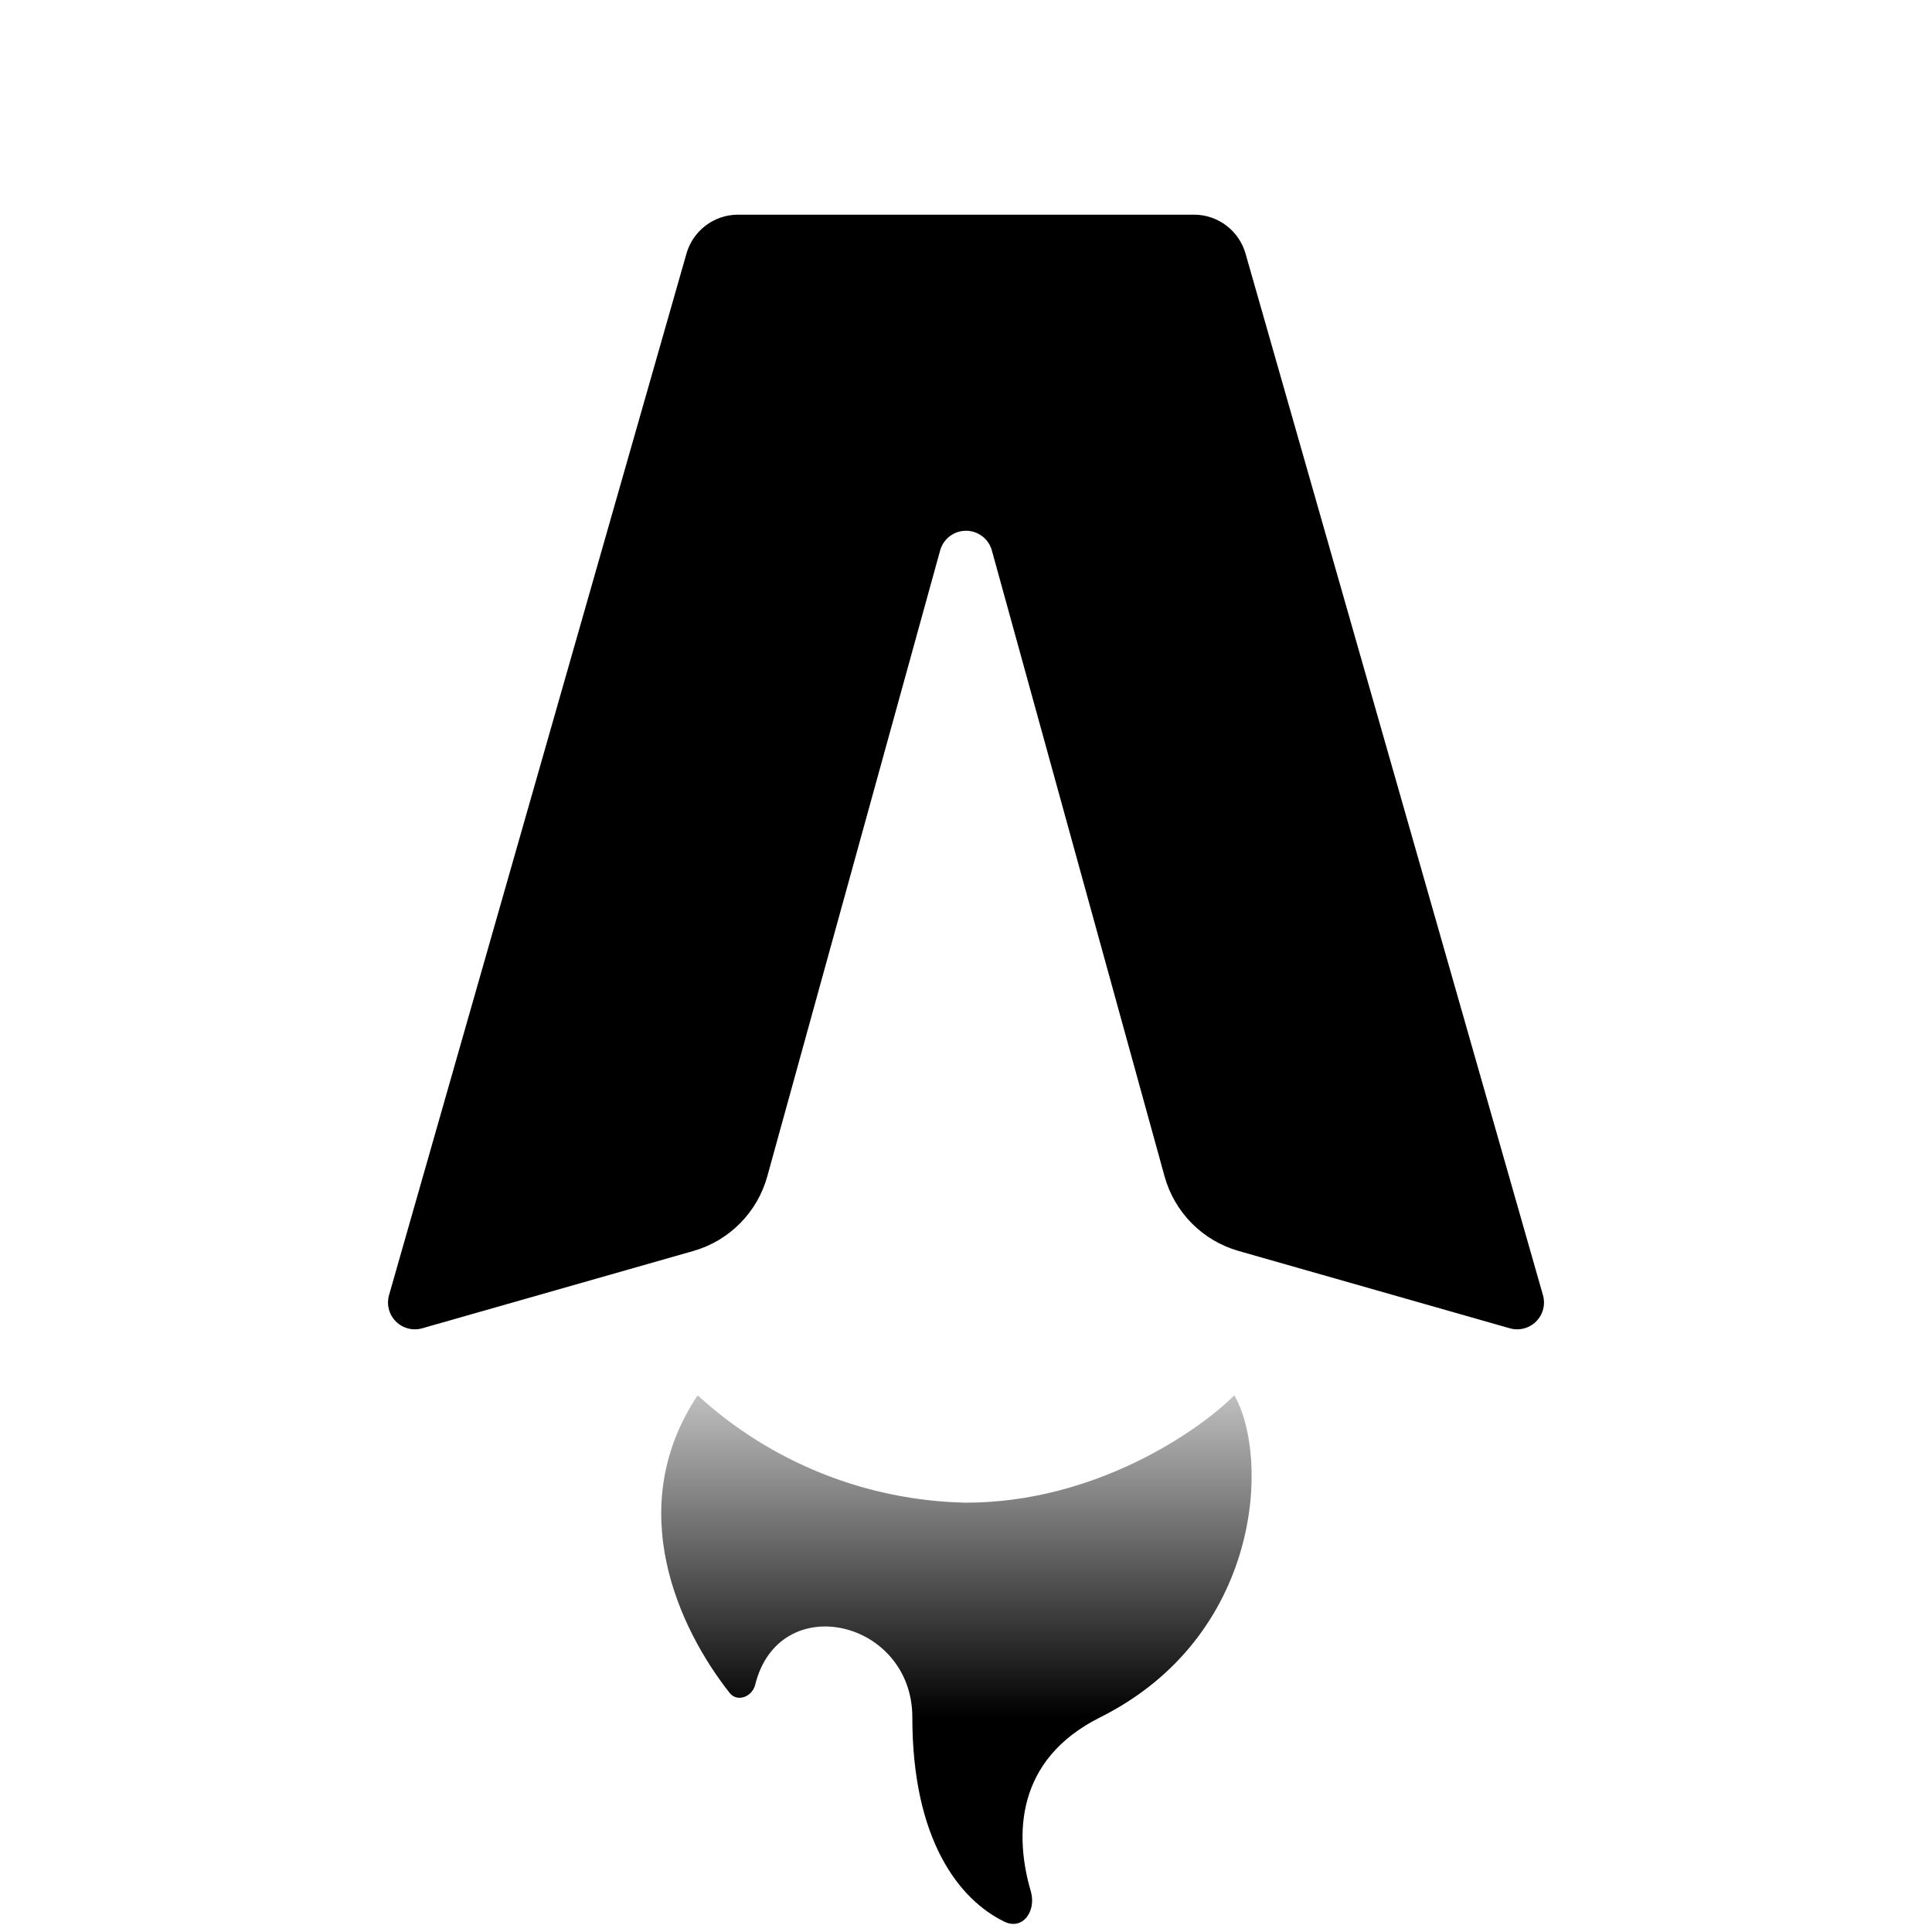
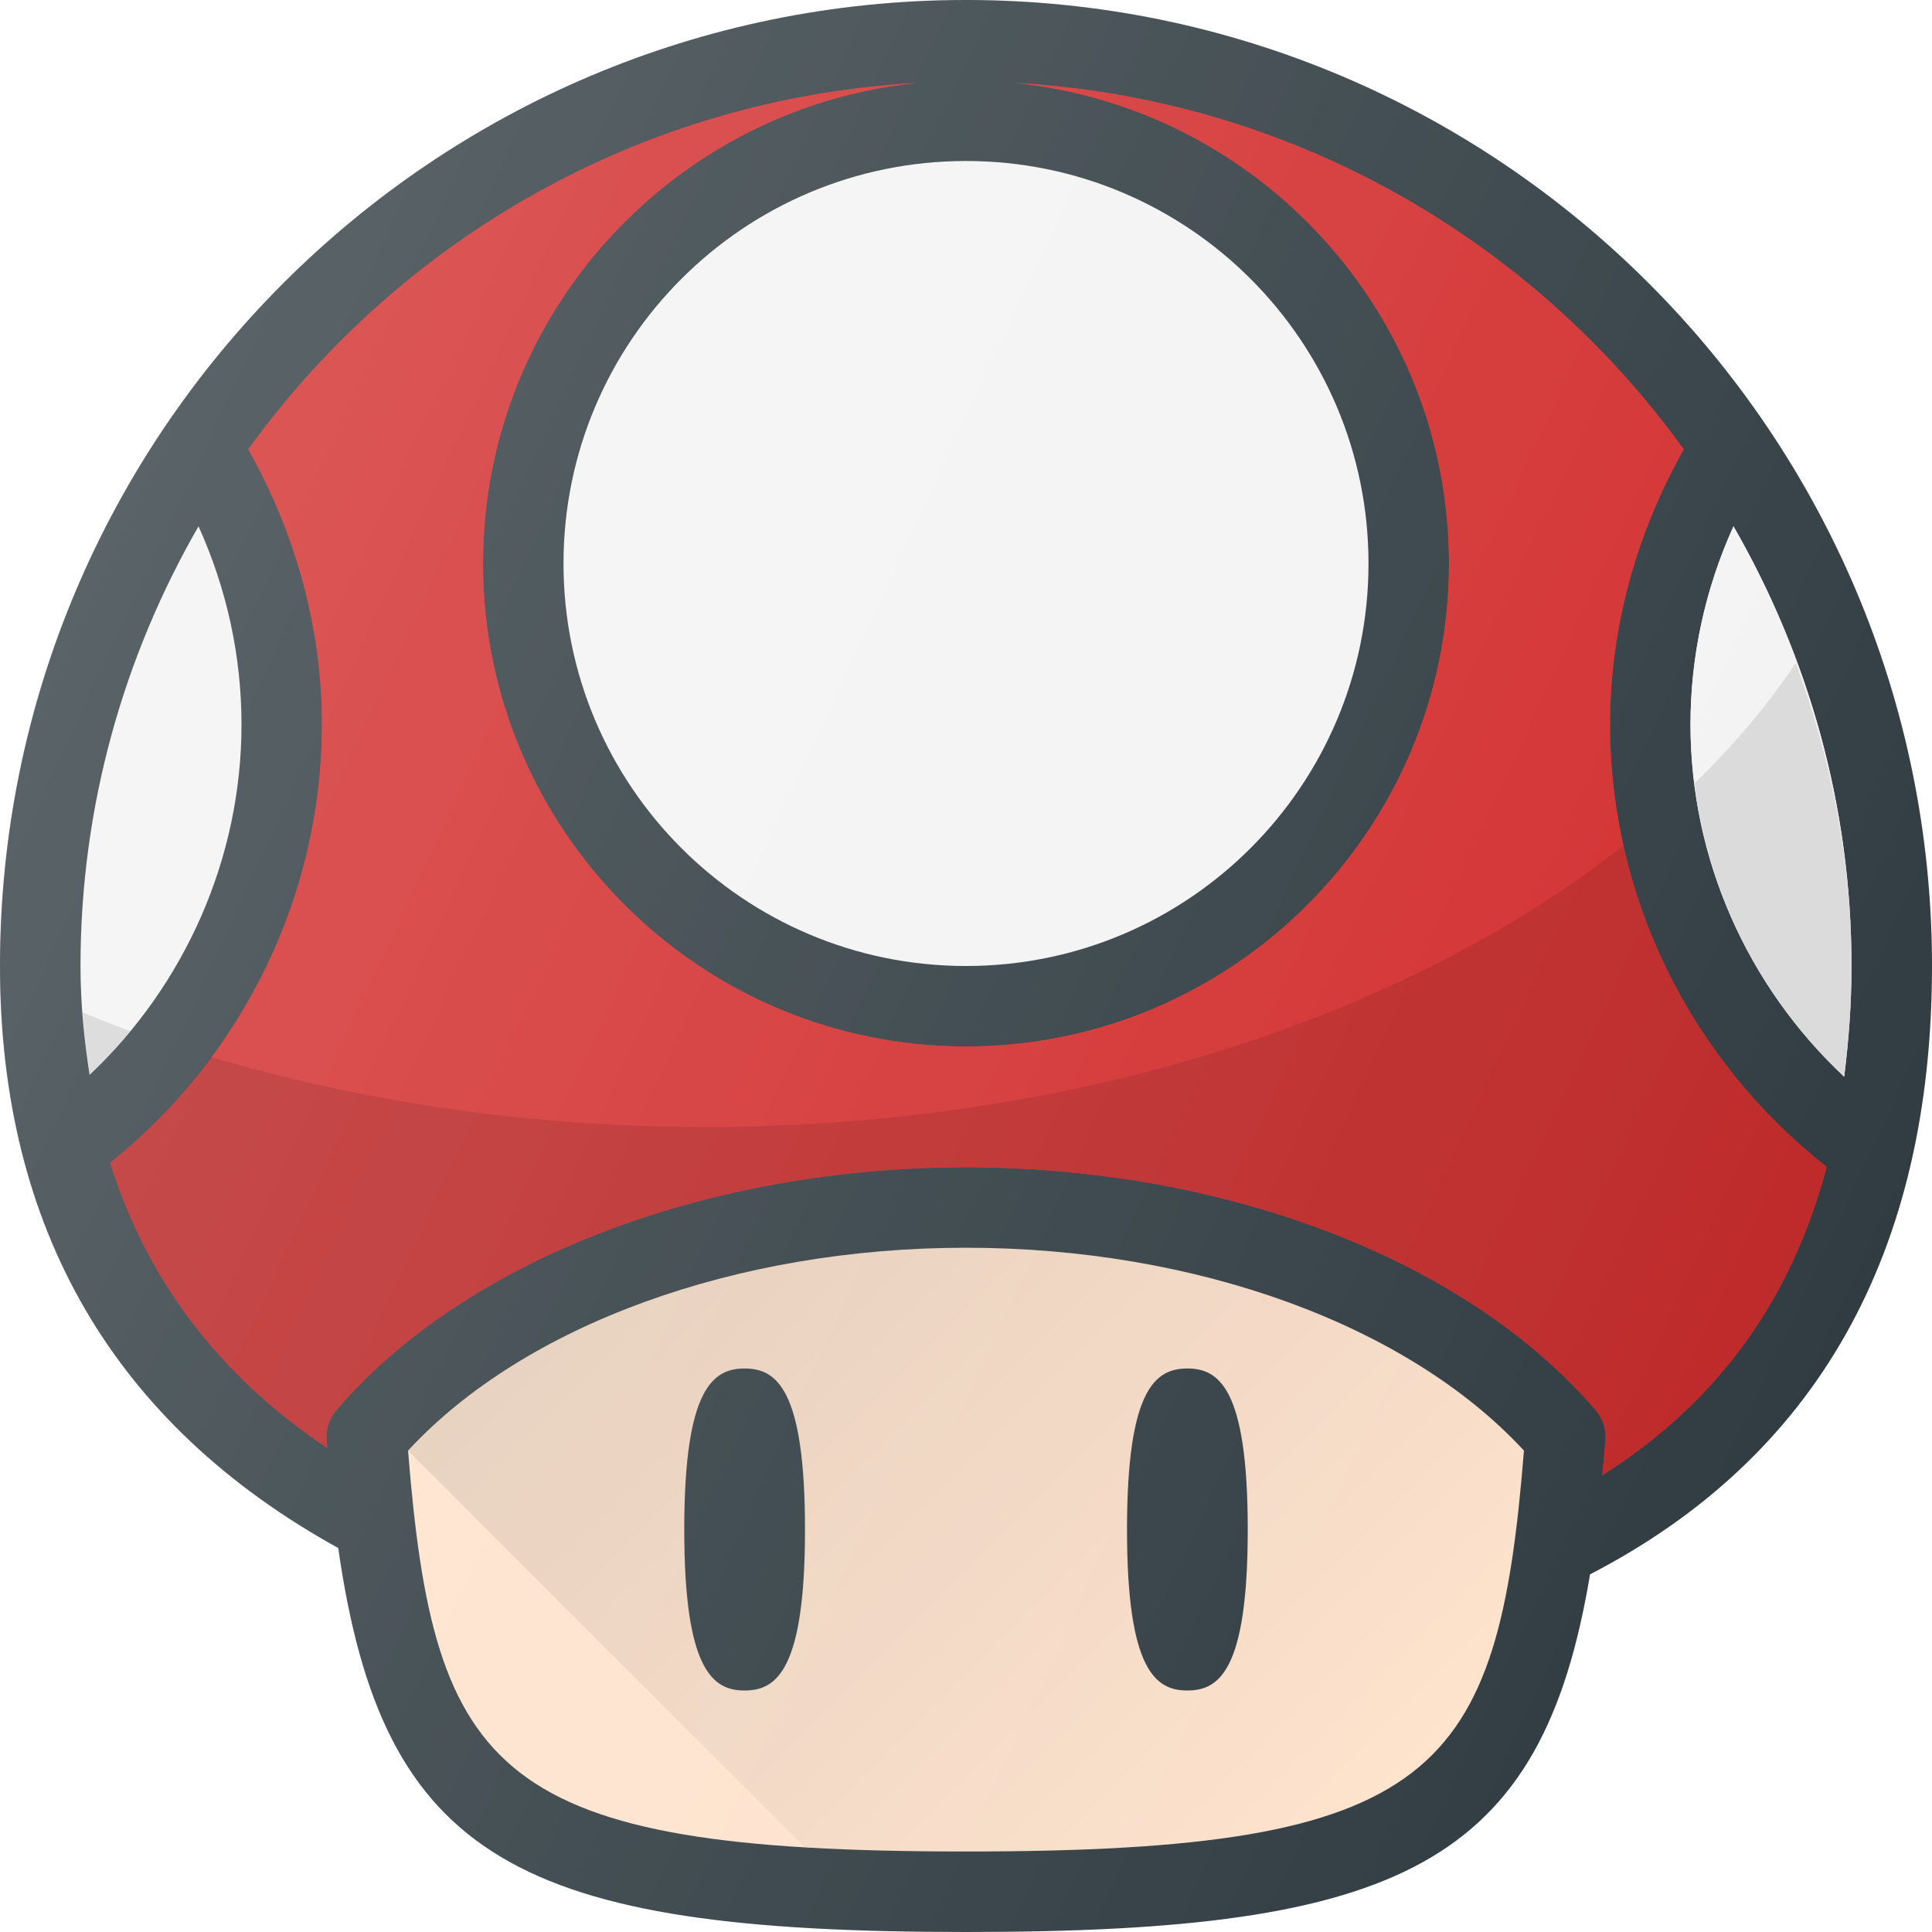
- <svg xmlns="http://www.w3.org/2000/svg" fill="none" viewBox="0 0 36 36">
-   <path fill="#000" d="M22.25 4h-8.5a1 1 0 0 0-.96.73l-5.54 19.4a.5.5 0 0 0 .62.62l5.05-1.44a2 2 0 0 0 1.38-1.4l3.22-11.66a.5.5 0 0 1 .96 0l3.22 11.67a2 2 0 0 0 1.38 1.39l5.05 1.44a.5.5 0 0 0 .62-.62l-5.54-19.4a1 1 0 0 0-.96-.73Z" />
-   <path fill="url(#gradient)" d="M18 28a7.63 7.63 0 0 1-5-2c-1.4 2.1-.35 4.35.6 5.55.14.17.41.07.47-.15.44-1.8 2.93-1.22 2.93.6 0 2.28.87 3.4 1.72 3.81.34.16.59-.2.49-.56-.31-1.05-.29-2.46 1.29-3.25 3-1.5 3.17-4.83 2.5-6-.67.67-2.6 2-5 2Z" />
-   <defs>
-     <linearGradient id="gradient" x1="16" x2="16" y1="32" y2="24" gradientUnits="userSpaceOnUse">
-       <stop stop-color="#000" />
-       <stop offset="1" stop-color="#000" stop-opacity="0" />
+ <svg xmlns="http://www.w3.org/2000/svg" version="1.1" id="Layer_1" x="0px" y="0px" viewBox="0 0 24 24" enable-background="new 0 0 24 24" xml:space="preserve">
+   <g>
+     <path fill="#303C42" d="M24,12c0-6.617-5.383-12-12-12S0,5.383,0,12    c0,3.268,1.421,5.694,4.202,7.23C4.754,23.104,6.44,24,12,24    c5.405,0,7.152-0.838,7.752-4.443C22.564,18.103,24,15.569,24,12z" />
+     <path fill="#F3F3F3" d="M22.909,13.375C21.704,12.247,21,10.665,21,9    c0-0.852,0.184-1.689,0.534-2.462C22.461,8.149,23,10.011,23,12    C23,12.484,22.964,12.937,22.909,13.375z" />
+     <circle fill="#F3F3F3" cx="12" cy="7" r="5" />
+     <path fill="#F3F3F3" d="M2.466,6.538C2.816,7.311,3,8.148,3,9    c0,1.652-0.696,3.227-1.887,4.353C1.046,12.92,1,12.474,1,12    C1,10.011,1.539,8.149,2.466,6.538z" />
+     <path fill="#FEE2CC" d="M12,23c-5.854,0-6.608-0.951-6.931-4.98C6.509,16.461,9.14,15.5,12,15.5    s5.491,0.961,6.931,2.52C18.608,22.049,17.854,23,12,23z" />
+     <path fill="#D32E2E" d="M19.903,18.327c0.014-0.148,0.03-0.288,0.041-0.443    c0.01-0.131-0.033-0.261-0.118-0.362C18.235,15.658,15.236,14.5,12,14.5    s-6.235,1.158-7.826,3.022c-0.085,0.101-0.128,0.23-0.118,0.362    c0.003,0.036,0.007,0.066,0.009,0.102c-1.343-0.897-2.237-2.084-2.696-3.54    C3.018,13.121,4,11.118,4,9c0-1.2-0.325-2.37-0.915-3.418    C4.971,2.969,7.971,1.221,11.387,1.031C8.365,1.339,6,3.898,6,7c0,3.309,2.691,6,6,6    s6-2.691,6-6c0-3.102-2.365-5.661-5.387-5.969    c3.416,0.19,6.416,1.938,8.303,4.551C20.325,6.63,20,7.8,20,9    c0,2.147,1.005,4.17,2.691,5.495C22.253,16.152,21.332,17.422,19.903,18.327z" />
+     <path fill="#F3F3F3" d="M22.909,13.375C21.704,12.247,21,10.665,21,9    c0-0.852,0.184-1.689,0.534-2.462C22.461,8.149,23,10.011,23,12    C23,12.484,22.964,12.937,22.909,13.375z" />
+     <path fill="#D32E2E" d="M19.903,18.327c0.014-0.148,0.03-0.288,0.041-0.443    c0.01-0.131-0.033-0.261-0.118-0.362C18.235,15.658,15.236,14.5,12,14.5    s-6.235,1.158-7.826,3.022c-0.085,0.101-0.128,0.23-0.118,0.362    c0.003,0.036,0.007,0.066,0.009,0.102c-1.343-0.897-2.237-2.084-2.696-3.54    C3.018,13.121,4,11.118,4,9c0-1.2-0.325-2.37-0.915-3.418    C4.971,2.969,7.971,1.221,11.387,1.031C8.365,1.339,6,3.898,6,7c0,3.309,2.691,6,6,6    s6-2.691,6-6c0-3.102-2.365-5.661-5.387-5.969    c3.416,0.19,6.416,1.938,8.303,4.551C20.325,6.63,20,7.8,20,9    c0,2.147,1.005,4.17,2.691,5.495C22.253,16.152,21.332,17.422,19.903,18.327z" />
+     <linearGradient id="SVGID_1_" gradientUnits="userSpaceOnUse" x1="8.533" y1="14.55" x2="16.787" y2="22.804">
+       <stop offset="0" style="stop-color:#010101;stop-opacity:0.1" />
+       <stop offset="1" style="stop-color:#010101;stop-opacity:0" />
    </linearGradient>
-   </defs>
-   <style>
-     @media (prefers-color-scheme:dark){:root{filter:invert(100%)}}
-   </style>
+     <path fill="url(#SVGID_1_)" d="M12,23c5.854,0,6.608-0.951,6.931-4.98    C17.491,16.461,14.86,15.5,12,15.5s-5.491,0.961-6.931,2.52l4.928,4.928    C10.589,22.984,11.252,23,12,23z" />
+     <path fill="#303C42" d="M9.25,17c-0.39,0-0.75,0.242-0.75,2s0.36,2,0.75,2S10,20.758,10,19S9.64,17,9.25,17    z" />
+     <path fill="#303C42" d="M14.75,21c0.39,0,0.75-0.242,0.75-2s-0.36-2-0.75-2S14,17.242,14,19    S14.36,21,14.75,21z" />
+     <linearGradient id="SVGID_2_" gradientUnits="userSpaceOnUse" x1="1.02" y1="7.153" x2="22.644" y2="17.236">
+       <stop offset="0" style="stop-color:#FFFFFF;stop-opacity:0.2" />
+       <stop offset="1" style="stop-color:#FFFFFF;stop-opacity:0" />
+     </linearGradient>
+     <path fill="url(#SVGID_2_)" d="M24,12c0-6.617-5.383-12-12-12S0,5.383,0,12    c0,3.268,1.421,5.694,4.202,7.23C4.754,23.104,6.44,24,12,24    c5.405,0,7.152-0.838,7.752-4.443C22.564,18.103,24,15.569,24,12z" />
+     <path fill="#44B3E6" d="M5.069,18.02" />
+     <path opacity="0.1" fill="#010101" d="M1.113,13.353c0.18-0.171,0.345-0.355,0.503-0.545    c-0.201-0.072-0.394-0.153-0.589-0.231C1.046,12.842,1.074,13.101,1.113,13.353z" />
+     <path opacity="0.1" fill="#010101" d="M21.05,9.731c0.174,1.391,0.832,2.683,1.858,3.644    C22.964,12.937,23,12.484,23,12c0-1.326-0.258-2.587-0.692-3.764    C21.958,8.76,21.535,9.26,21.05,9.731z" />
+     <path opacity="0.1" fill="#010101" d="M2.62,13.13c-0.359,0.485-0.773,0.932-1.252,1.316    c0.459,1.455,1.354,2.643,2.696,3.54c-0.003-0.035-0.007-0.066-0.009-0.102    c-0.01-0.131,0.033-0.261,0.118-0.362C5.765,15.658,8.764,14.5,12,14.5    s6.235,1.158,7.826,3.022c0.085,0.101,0.128,0.23,0.118,0.362    c-0.012,0.155-0.028,0.295-0.041,0.443c1.428-0.905,2.349-2.176,2.788-3.833    c-1.285-1.009-2.171-2.426-2.521-3.992C17.463,12.635,13.35,14,8.75,14    C6.562,14,4.49,13.683,2.62,13.13z" />
+   </g>
+   <g>
+ </g>
+   <g>
+ </g>
+   <g>
+ </g>
+   <g>
+ </g>
+   <g>
+ </g>
+   <g>
+ </g>
+   <g>
+ </g>
+   <g>
+ </g>
+   <g>
+ </g>
+   <g>
+ </g>
+   <g>
+ </g>
+   <g>
+ </g>
+   <g>
+ </g>
+   <g>
+ </g>
+   <g>
+ </g>
</svg>
